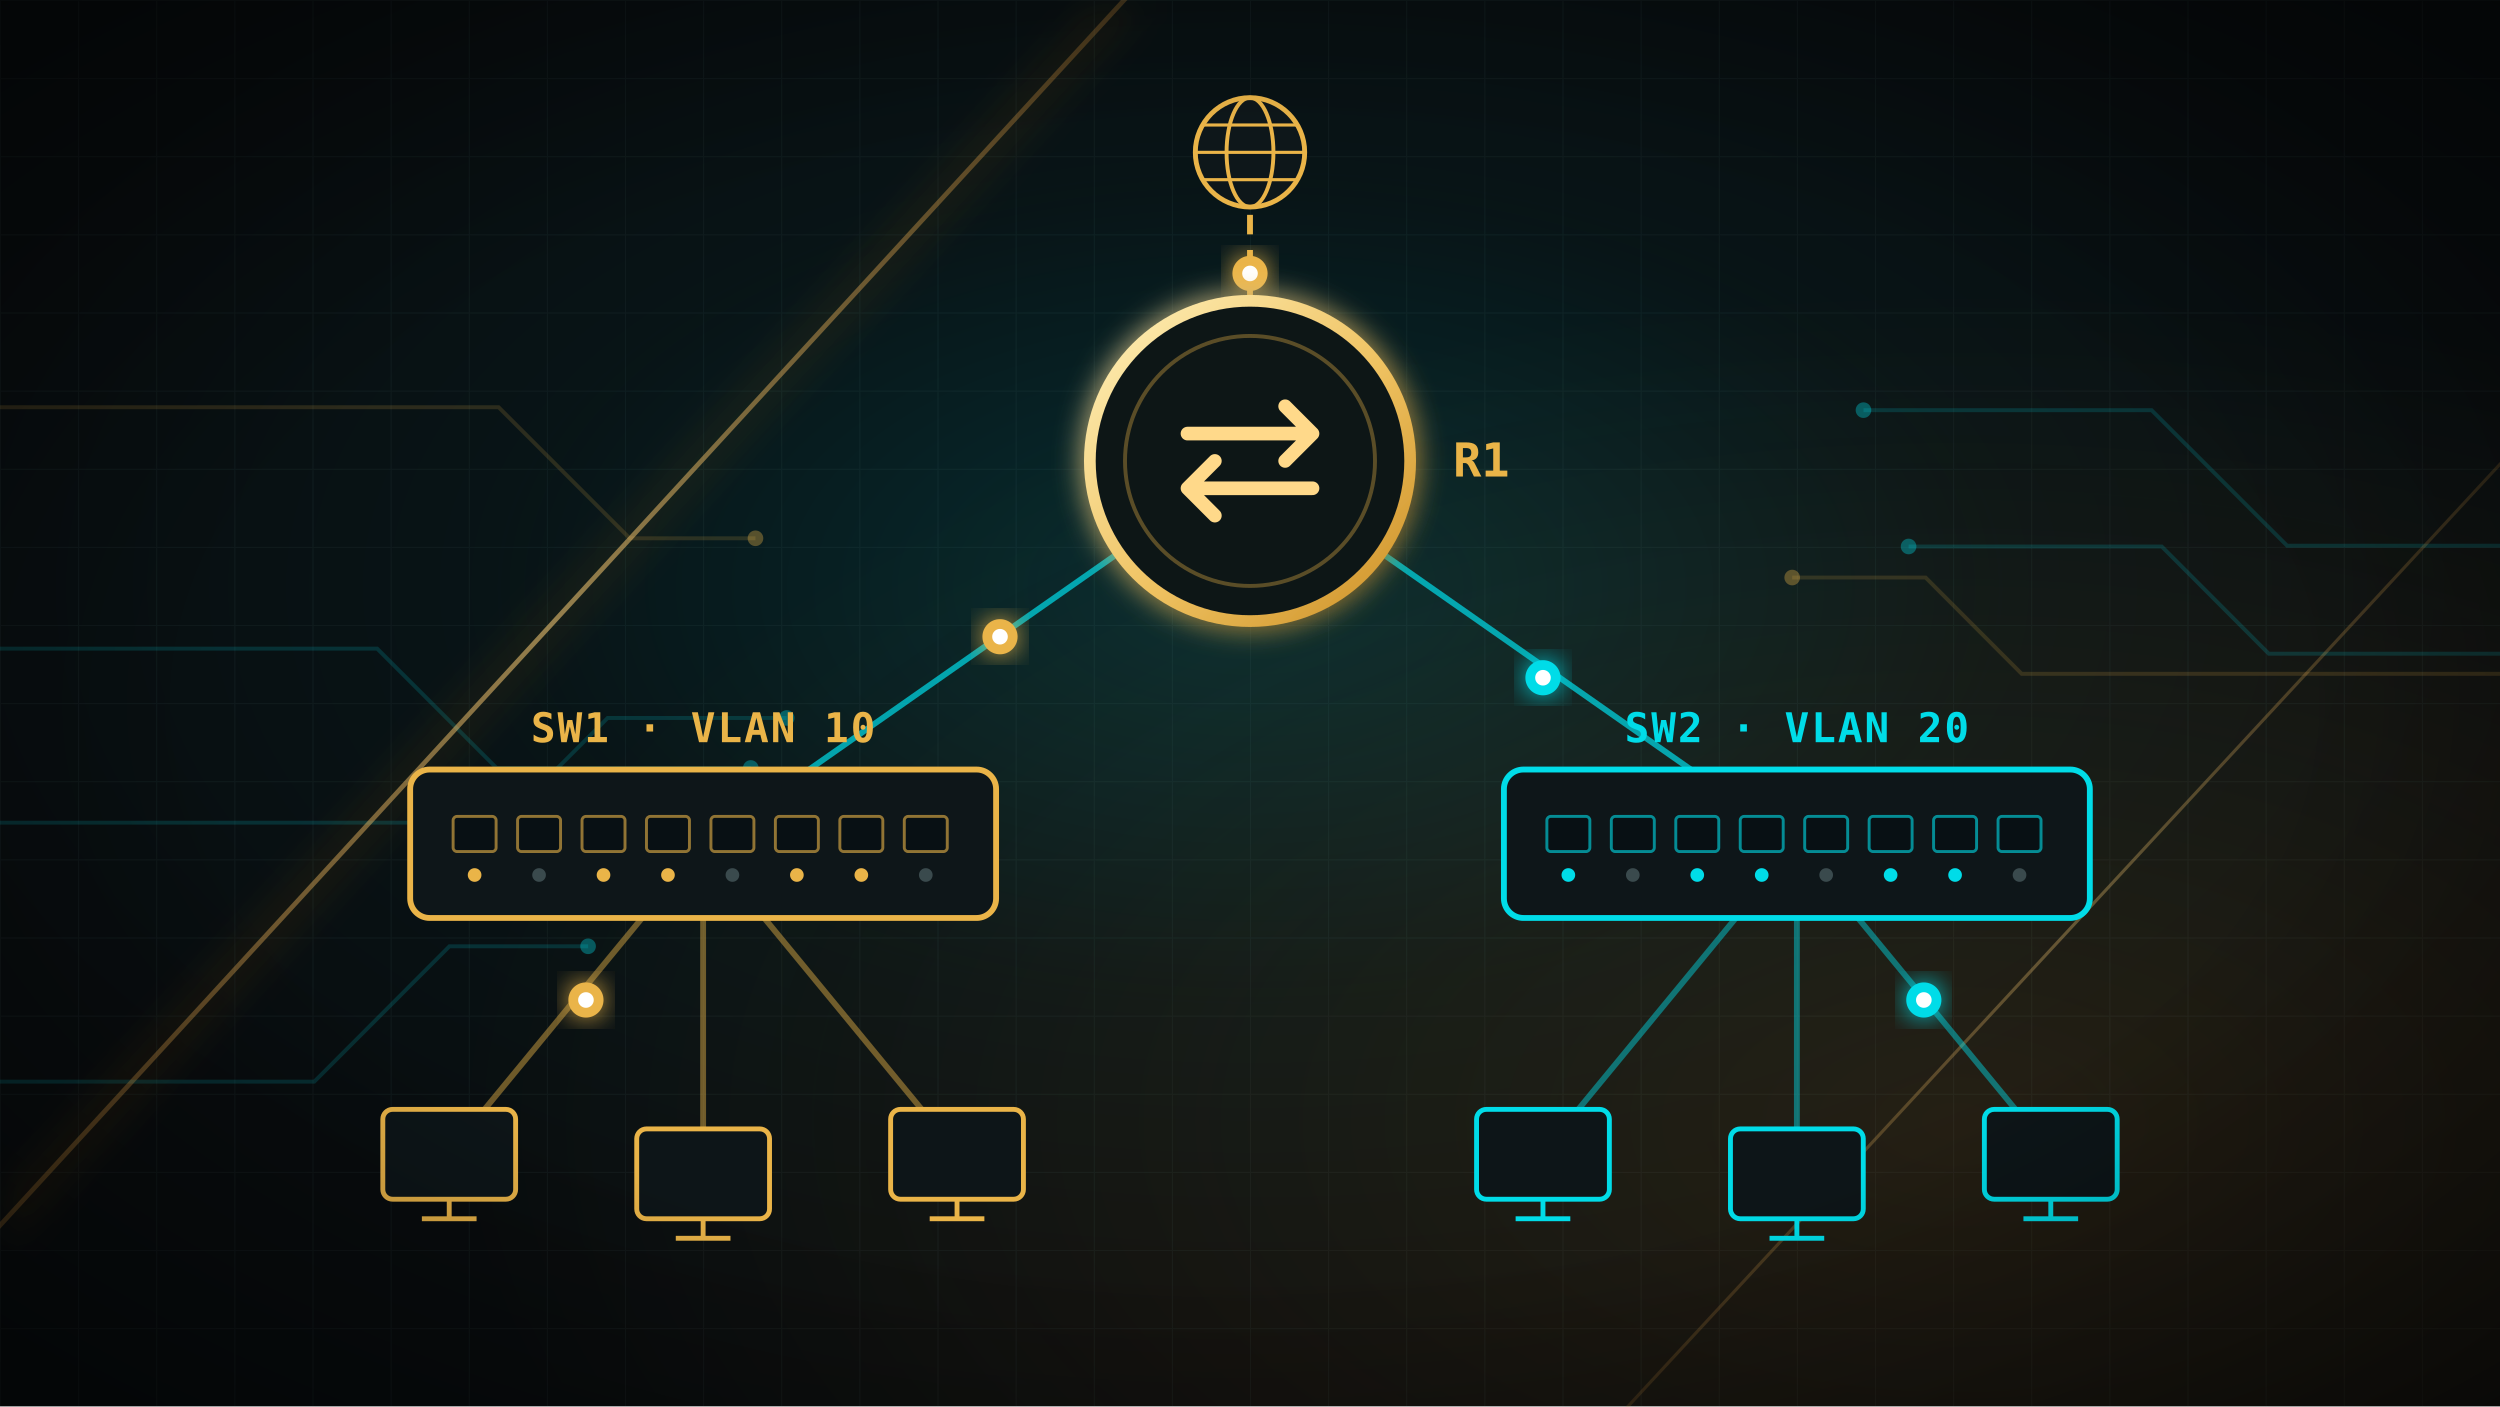
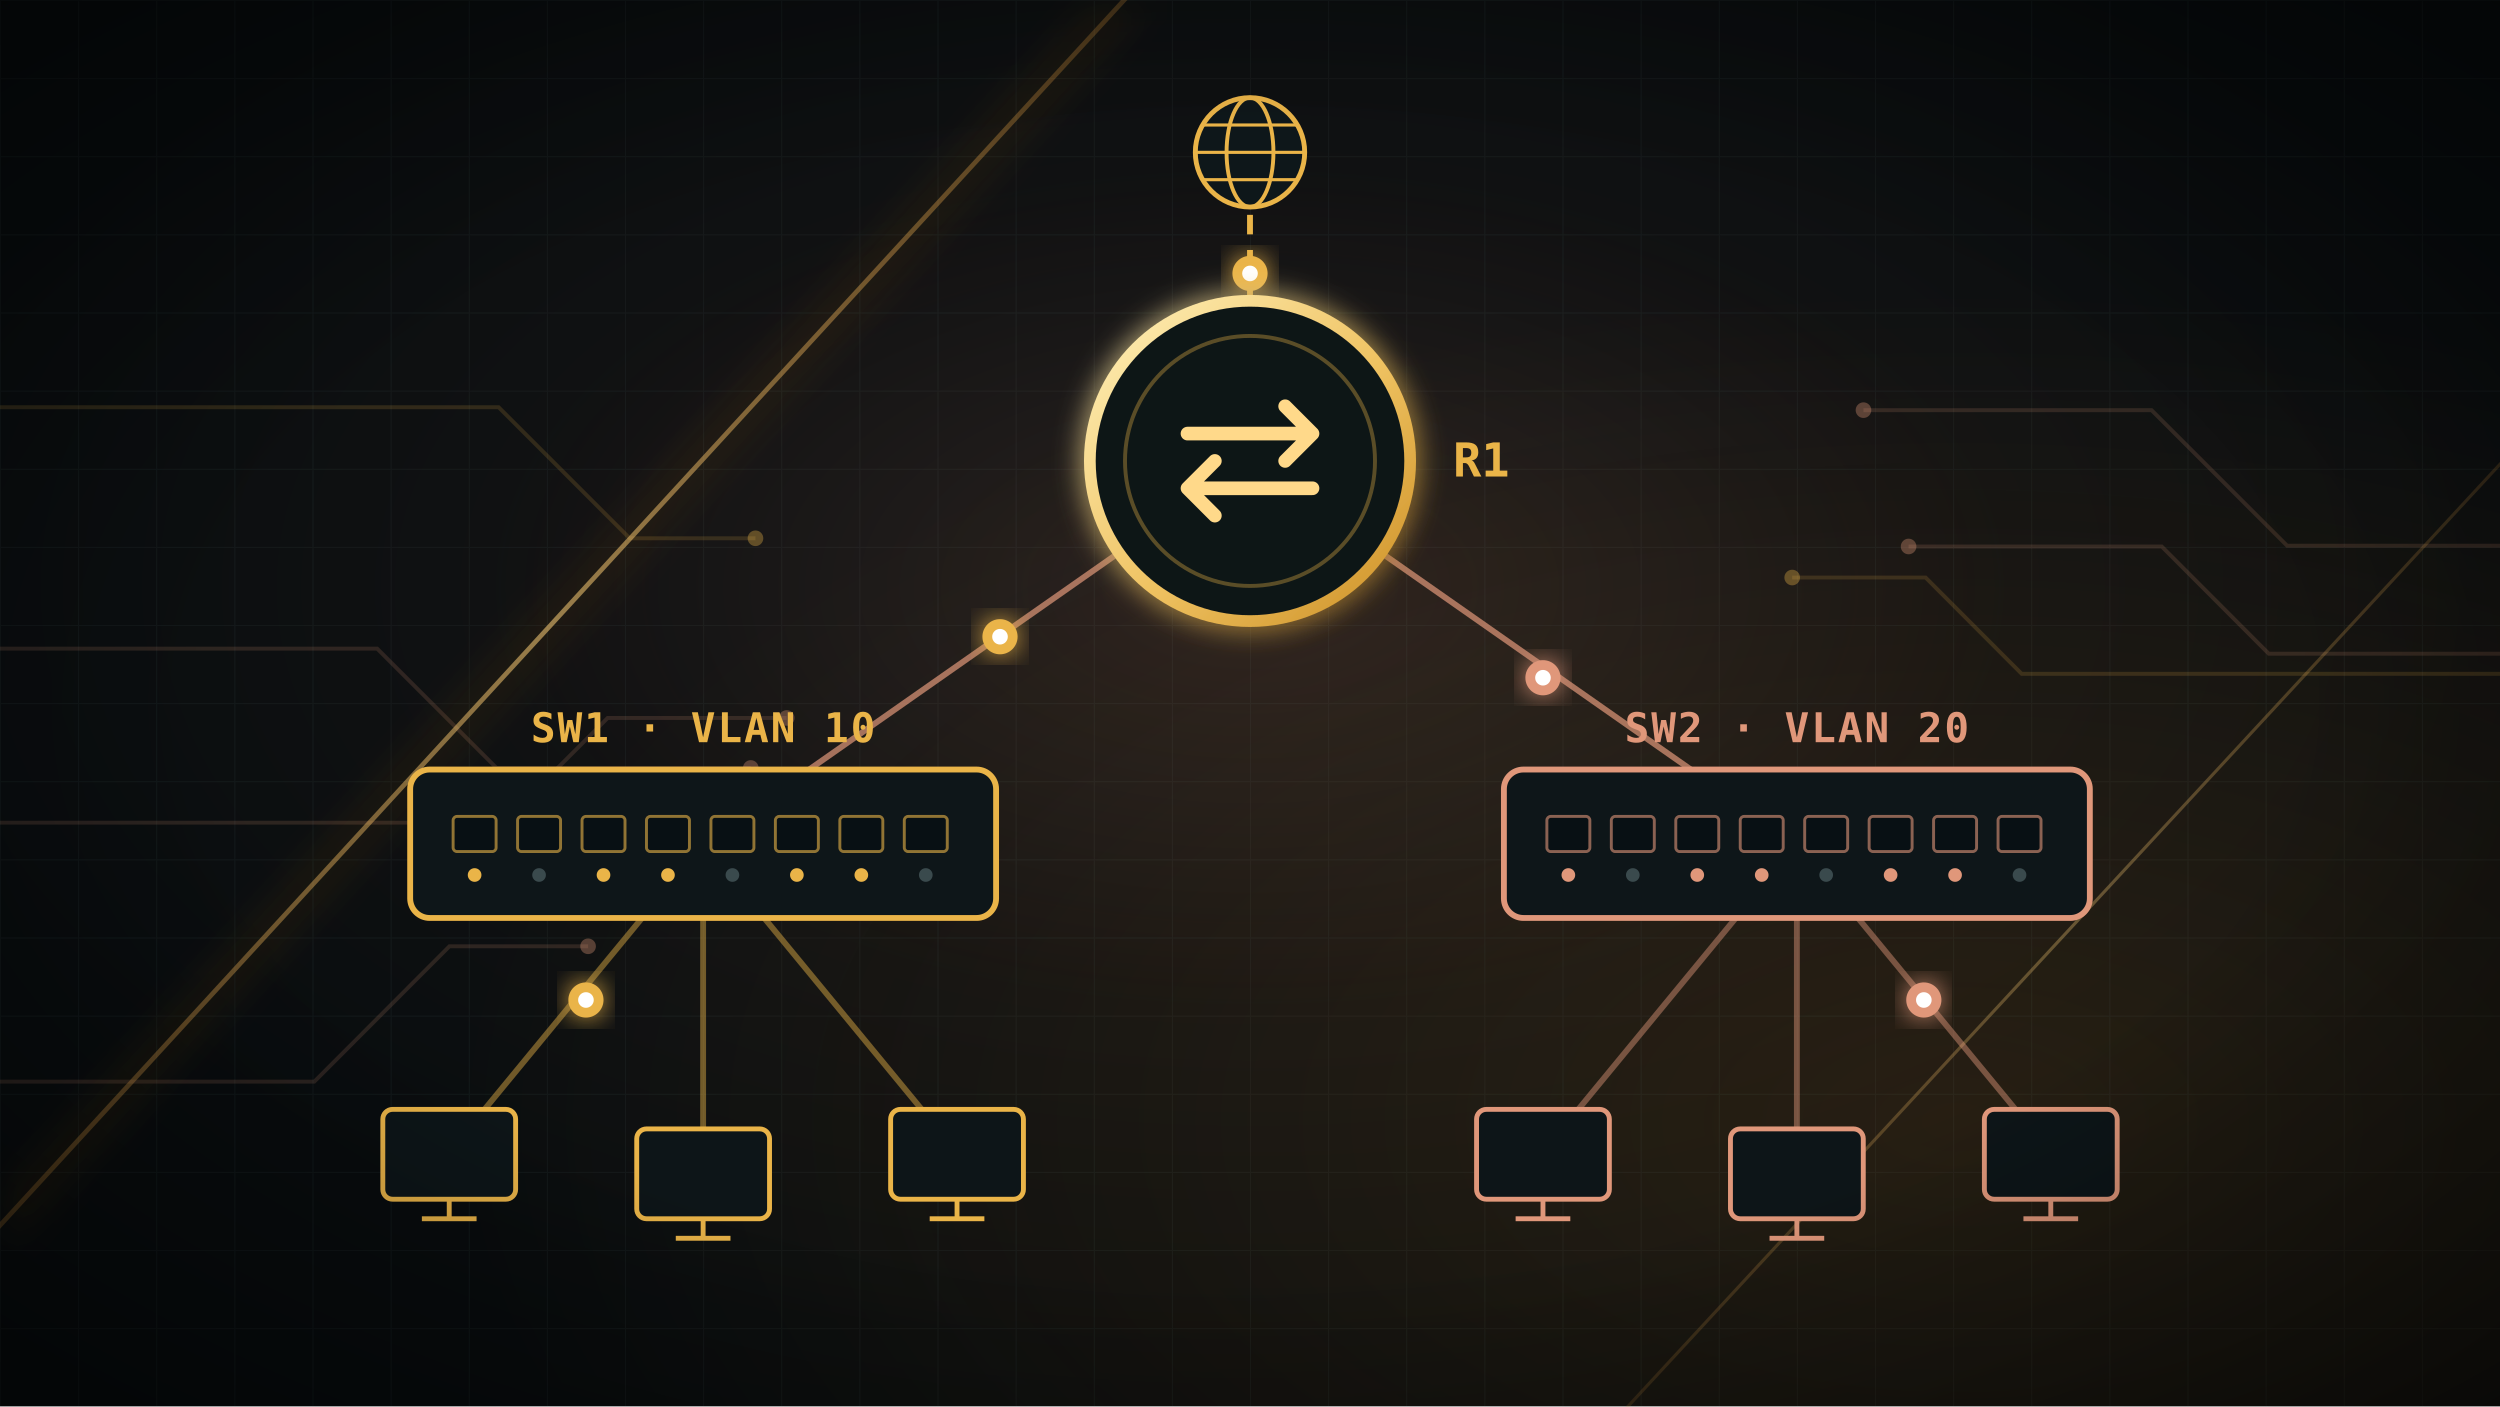
<svg xmlns="http://www.w3.org/2000/svg" width="1280" height="720" viewBox="0 0 1280 720">
  <defs>
    <radialGradient id="netzwerke-routing-glow" cx="0.5" cy="0.417" r=".55">
-       <stop offset="0" stop-color="#00dce8" stop-opacity=".16" />
-       <stop offset=".55" stop-color="#00dce8" stop-opacity=".035" />
-       <stop offset="1" stop-color="#00dce8" stop-opacity="0" />
+       <stop offset="0" stop-color="#e0977a" stop-opacity=".16" />
+       <stop offset=".55" stop-color="#e0977a" stop-opacity=".035" />
+       <stop offset="1" stop-color="#e0977a" stop-opacity="0" />
    </radialGradient>
    <radialGradient id="netzwerke-routing-warm" cx=".78" cy=".8" r=".6">
      <stop offset="0" stop-color="#f39a2b" stop-opacity=".12" />
      <stop offset="1" stop-color="#f39a2b" stop-opacity="0" />
    </radialGradient>
    <radialGradient id="netzwerke-routing-vignette" cx=".5" cy=".5" r=".75">
      <stop offset=".55" stop-color="#000" stop-opacity="0" />
      <stop offset="1" stop-color="#000" stop-opacity=".62" />
    </radialGradient>
    <linearGradient id="netzwerke-routing-gold" x1="0" y1="0" x2="1" y2="1">
      <stop offset="0" stop-color="#fff1bb" />
      <stop offset=".55" stop-color="#efc261" />
      <stop offset="1" stop-color="#cc8f25" />
    </linearGradient>
    <linearGradient id="netzwerke-routing-goldv" x1="0" y1="0" x2="0" y2="1">
      <stop offset="0" stop-color="#ffe4a1" />
      <stop offset="1" stop-color="#d79a2c" />
    </linearGradient>
    <linearGradient id="netzwerke-routing-ray" x1="0" y1="1" x2="1" y2="0">
      <stop offset="0" stop-color="#d88120" stop-opacity=".2" />
      <stop offset=".5" stop-color="#ffd27a" />
      <stop offset="1" stop-color="#ff9c29" stop-opacity=".15" />
    </linearGradient>
    <linearGradient id="netzwerke-routing-panel" x1="0" y1="0" x2="0" y2="1">
      <stop offset="0" stop-color="#16201f" />
      <stop offset="1" stop-color="#0c1215" />
    </linearGradient>
    <pattern id="netzwerke-routing-grid" width="40" height="40" patternUnits="userSpaceOnUse">
      <path d="M40 0H0V40" fill="none" stroke="#9fe9ef" stroke-opacity=".045" stroke-width="1" />
    </pattern>
    <filter id="netzwerke-routing-glowf" x="-30%" y="-30%" width="160%" height="160%">
      <feGaussianBlur stdDeviation="7" result="b" />
      <feMerge>
        <feMergeNode in="b" />
        <feMergeNode in="SourceGraphic" />
      </feMerge>
    </filter>
    <filter id="netzwerke-routing-soft" x="-20%" y="-20%" width="140%" height="140%">
      <feGaussianBlur stdDeviation="10" />
    </filter>
  </defs>
  <rect width="1280" height="720" fill="#080c0e" />
  <rect width="1280" height="720" fill="url(#netzwerke-routing-grid)" />
  <rect width="1280" height="720" fill="url(#netzwerke-routing-glow)" />
  <rect width="1280" height="720" fill="url(#netzwerke-routing-warm)" />
  <g>
    <path d="M-20 208.5 H255.3 L322.4 275.6 H386.8" stroke="#eab448" stroke-opacity=".16" stroke-width="2" fill="none" />
    <circle cx="386.8" cy="275.6" r="4" fill="#eab448" fill-opacity=".35" />
-     <path d="M1300 279.4 H1171 L1101.6 210 H954.1" stroke="#00dce8" stroke-opacity=".16" stroke-width="2" fill="none" />
-     <circle cx="954.1" cy="210" r="4" fill="#00dce8" fill-opacity=".35" />
-     <path d="M-20 332.1 H193.1 L254.2 393.2 H384.4" stroke="#00dce8" stroke-opacity=".16" stroke-width="2" fill="none" />
-     <circle cx="384.4" cy="393.2" r="4" fill="#00dce8" fill-opacity=".35" />
+     <path d="M1300 279.4 H1171 L1101.6 210 H954.1" stroke="#e0977a" stroke-opacity=".16" stroke-width="2" fill="none" />
+     <circle cx="954.1" cy="210" r="4" fill="#e0977a" fill-opacity=".35" />
+     <path d="M-20 332.1 H193.1 L254.2 393.2 H384.4" stroke="#e0977a" stroke-opacity=".16" stroke-width="2" fill="none" />
+     <circle cx="384.4" cy="393.2" r="4" fill="#e0977a" fill-opacity=".35" />
    <path d="M1300 345 H1035.1 L985.9 295.7 H917.6" stroke="#eab448" stroke-opacity=".16" stroke-width="2" fill="none" />
    <circle cx="917.6" cy="295.7" r="4" fill="#eab448" fill-opacity=".35" />
-     <path d="M-20 553.8 H160.9 L230.1 484.5 H301.1" stroke="#00dce8" stroke-opacity=".16" stroke-width="2" fill="none" />
-     <circle cx="301.1" cy="484.5" r="4" fill="#00dce8" fill-opacity=".35" />
-     <path d="M1300 334.7 H1161.6 L1106.8 279.8 H977.2" stroke="#00dce8" stroke-opacity=".16" stroke-width="2" fill="none" />
-     <circle cx="977.2" cy="279.8" r="4" fill="#00dce8" fill-opacity=".35" />
-     <path d="M-20 421.2 H257.5 L311.1 367.6 H402.8" stroke="#00dce8" stroke-opacity=".16" stroke-width="2" fill="none" />
-     <circle cx="402.8" cy="367.6" r="4" fill="#00dce8" fill-opacity=".35" />
+     <path d="M-20 553.8 H160.9 L230.1 484.5 H301.1" stroke="#e0977a" stroke-opacity=".16" stroke-width="2" fill="none" />
+     <circle cx="301.1" cy="484.5" r="4" fill="#e0977a" fill-opacity=".35" />
+     <path d="M1300 334.7 H1161.6 L1106.8 279.8 H977.2" stroke="#e0977a" stroke-opacity=".16" stroke-width="2" fill="none" />
+     <circle cx="977.2" cy="279.8" r="4" fill="#e0977a" fill-opacity=".35" />
+     <path d="M-20 421.2 H257.5 L311.1 367.6 H402.8" stroke="#e0977a" stroke-opacity=".16" stroke-width="2" fill="none" />
+     <circle cx="402.8" cy="367.6" r="4" fill="#e0977a" fill-opacity=".35" />
  </g>
  <g stroke-linecap="round" fill="none">
    <path d="M-140 780 L704 -140" stroke="#f39a2b" stroke-width="16" stroke-opacity=".08" filter="url(#netzwerke-routing-soft)" />
    <path d="M-140 780 L704 -140" stroke="url(#netzwerke-routing-ray)" stroke-width="2.4" stroke-opacity=".55" />
    <path d="M704 860 L1420 86.4" stroke="url(#netzwerke-routing-ray)" stroke-width="1.6" stroke-opacity=".32" />
  </g>
  <path d="M640 92 V156" stroke="#eab448" stroke-width="3" stroke-dasharray="10 8" />
  <circle cx="640" cy="78" r="28" fill="#0e171a" stroke="#eab448" stroke-width="2.5" />
  <ellipse cx="640" cy="78" rx="12" ry="28" fill="none" stroke="#eab448" stroke-width="2" />
  <path d="M612 78 H668 M616 64 H664 M616 92 H664" stroke="#eab448" stroke-width="1.6" />
-   <path d="M640 236 L360 432" stroke="#00dce8" stroke-opacity="0.7" stroke-width="3" />
-   <path d="M640 236 L920 432" stroke="#00dce8" stroke-opacity="0.7" stroke-width="3" />
+   <path d="M640 236 L360 432" stroke="#e0977a" stroke-opacity="0.7" stroke-width="3" />
+   <path d="M640 236 L920 432" stroke="#e0977a" stroke-opacity="0.7" stroke-width="3" />
  <path d="M360 432 L230 590" stroke="#eab448" stroke-opacity="0.45" stroke-width="3" />
  <path d="M360 432 L360 600" stroke="#eab448" stroke-opacity="0.45" stroke-width="3" />
  <path d="M360 432 L490 590" stroke="#eab448" stroke-opacity="0.45" stroke-width="3" />
-   <path d="M920 432 L790 590" stroke="#00dce8" stroke-opacity="0.45" stroke-width="3" />
-   <path d="M920 432 L920 600" stroke="#00dce8" stroke-opacity="0.45" stroke-width="3" />
-   <path d="M920 432 L1050 590" stroke="#00dce8" stroke-opacity="0.45" stroke-width="3" />
+   <path d="M920 432 L790 590" stroke="#e0977a" stroke-opacity="0.45" stroke-width="3" />
+   <path d="M920 432 L920 600" stroke="#e0977a" stroke-opacity="0.45" stroke-width="3" />
+   <path d="M920 432 L1050 590" stroke="#e0977a" stroke-opacity="0.45" stroke-width="3" />
  <circle cx="512" cy="326" r="9" fill="#eab448" filter="url(#netzwerke-routing-glowf)" />
  <circle cx="512" cy="326" r="4" fill="#fff" />
-   <circle cx="790" cy="347" r="9" fill="#00dce8" filter="url(#netzwerke-routing-glowf)" />
+   <circle cx="790" cy="347" r="9" fill="#e0977a" filter="url(#netzwerke-routing-glowf)" />
  <circle cx="790" cy="347" r="4" fill="#fff" />
  <circle cx="300" cy="512" r="9" fill="#eab448" filter="url(#netzwerke-routing-glowf)" />
  <circle cx="300" cy="512" r="4" fill="#fff" />
-   <circle cx="985" cy="512" r="9" fill="#00dce8" filter="url(#netzwerke-routing-glowf)" />
+   <circle cx="985" cy="512" r="9" fill="#e0977a" filter="url(#netzwerke-routing-glowf)" />
  <circle cx="985" cy="512" r="4" fill="#fff" />
  <circle cx="640" cy="140" r="9" fill="#eab448" filter="url(#netzwerke-routing-glowf)" />
  <circle cx="640" cy="140" r="4" fill="#fff" />
  <g filter="url(#netzwerke-routing-glowf)">
    <circle cx="640" cy="236" r="82" fill="#0f1719" stroke="url(#netzwerke-routing-gold)" stroke-width="6" />
  </g>
  <circle cx="640" cy="236" r="64" fill="none" stroke="#eab448" stroke-opacity=".35" stroke-width="2" />
  <g stroke="#ffd98a" stroke-width="7" stroke-linecap="round" stroke-linejoin="round" fill="none">
    <path d="M608 222 H672 M658 208 L672 222 L658 236" />
    <path d="M672 250 H608 M622 236 L608 250 L622 264" />
  </g>
  <text x="744" y="244" font-family="'JetBrains Mono','DejaVu Sans Mono',monospace" font-size="24" font-weight="800" fill="#eab448">R1</text>
  <rect x="210" y="394" width="300" height="76" rx="10" fill="#0e1619" stroke="#eab448" stroke-width="3" />
  <rect x="232" y="418" width="22" height="18" rx="2" fill="#081014" stroke="#eab448" stroke-opacity=".6" stroke-width="1.5" />
  <circle cx="243" cy="448" r="3.5" fill="#eab448" />
  <rect x="265" y="418" width="22" height="18" rx="2" fill="#081014" stroke="#eab448" stroke-opacity=".6" stroke-width="1.5" />
  <circle cx="276" cy="448" r="3.5" fill="#3a4a4d" />
  <rect x="298" y="418" width="22" height="18" rx="2" fill="#081014" stroke="#eab448" stroke-opacity=".6" stroke-width="1.5" />
  <circle cx="309" cy="448" r="3.5" fill="#eab448" />
  <rect x="331" y="418" width="22" height="18" rx="2" fill="#081014" stroke="#eab448" stroke-opacity=".6" stroke-width="1.5" />
  <circle cx="342" cy="448" r="3.5" fill="#eab448" />
  <rect x="364" y="418" width="22" height="18" rx="2" fill="#081014" stroke="#eab448" stroke-opacity=".6" stroke-width="1.5" />
  <circle cx="375" cy="448" r="3.5" fill="#3a4a4d" />
  <rect x="397" y="418" width="22" height="18" rx="2" fill="#081014" stroke="#eab448" stroke-opacity=".6" stroke-width="1.5" />
  <circle cx="408" cy="448" r="3.5" fill="#eab448" />
  <rect x="430" y="418" width="22" height="18" rx="2" fill="#081014" stroke="#eab448" stroke-opacity=".6" stroke-width="1.5" />
  <circle cx="441" cy="448" r="3.5" fill="#eab448" />
  <rect x="463" y="418" width="22" height="18" rx="2" fill="#081014" stroke="#eab448" stroke-opacity=".6" stroke-width="1.5" />
  <circle cx="474" cy="448" r="3.5" fill="#3a4a4d" />
  <text x="360" y="380" text-anchor="middle" font-family="'JetBrains Mono','DejaVu Sans Mono',monospace" font-size="21" font-weight="800" letter-spacing="1" fill="#eab448">SW1 · VLAN 10</text>
-   <rect x="770" y="394" width="300" height="76" rx="10" fill="#0e1619" stroke="#00dce8" stroke-width="3" />
-   <rect x="792" y="418" width="22" height="18" rx="2" fill="#081014" stroke="#00dce8" stroke-opacity=".6" stroke-width="1.5" />
-   <circle cx="803" cy="448" r="3.5" fill="#00dce8" />
-   <rect x="825" y="418" width="22" height="18" rx="2" fill="#081014" stroke="#00dce8" stroke-opacity=".6" stroke-width="1.5" />
+   <rect x="770" y="394" width="300" height="76" rx="10" fill="#0e1619" stroke="#e0977a" stroke-width="3" />
+   <rect x="792" y="418" width="22" height="18" rx="2" fill="#081014" stroke="#e0977a" stroke-opacity=".6" stroke-width="1.5" />
+   <circle cx="803" cy="448" r="3.5" fill="#e0977a" />
+   <rect x="825" y="418" width="22" height="18" rx="2" fill="#081014" stroke="#e0977a" stroke-opacity=".6" stroke-width="1.5" />
  <circle cx="836" cy="448" r="3.5" fill="#3a4a4d" />
-   <rect x="858" y="418" width="22" height="18" rx="2" fill="#081014" stroke="#00dce8" stroke-opacity=".6" stroke-width="1.5" />
-   <circle cx="869" cy="448" r="3.5" fill="#00dce8" />
-   <rect x="891" y="418" width="22" height="18" rx="2" fill="#081014" stroke="#00dce8" stroke-opacity=".6" stroke-width="1.5" />
-   <circle cx="902" cy="448" r="3.5" fill="#00dce8" />
-   <rect x="924" y="418" width="22" height="18" rx="2" fill="#081014" stroke="#00dce8" stroke-opacity=".6" stroke-width="1.5" />
+   <rect x="858" y="418" width="22" height="18" rx="2" fill="#081014" stroke="#e0977a" stroke-opacity=".6" stroke-width="1.5" />
+   <circle cx="869" cy="448" r="3.5" fill="#e0977a" />
+   <rect x="891" y="418" width="22" height="18" rx="2" fill="#081014" stroke="#e0977a" stroke-opacity=".6" stroke-width="1.5" />
+   <circle cx="902" cy="448" r="3.5" fill="#e0977a" />
+   <rect x="924" y="418" width="22" height="18" rx="2" fill="#081014" stroke="#e0977a" stroke-opacity=".6" stroke-width="1.5" />
  <circle cx="935" cy="448" r="3.5" fill="#3a4a4d" />
-   <rect x="957" y="418" width="22" height="18" rx="2" fill="#081014" stroke="#00dce8" stroke-opacity=".6" stroke-width="1.5" />
-   <circle cx="968" cy="448" r="3.5" fill="#00dce8" />
-   <rect x="990" y="418" width="22" height="18" rx="2" fill="#081014" stroke="#00dce8" stroke-opacity=".6" stroke-width="1.5" />
-   <circle cx="1001" cy="448" r="3.5" fill="#00dce8" />
-   <rect x="1023" y="418" width="22" height="18" rx="2" fill="#081014" stroke="#00dce8" stroke-opacity=".6" stroke-width="1.5" />
+   <rect x="957" y="418" width="22" height="18" rx="2" fill="#081014" stroke="#e0977a" stroke-opacity=".6" stroke-width="1.5" />
+   <circle cx="968" cy="448" r="3.5" fill="#e0977a" />
+   <rect x="990" y="418" width="22" height="18" rx="2" fill="#081014" stroke="#e0977a" stroke-opacity=".6" stroke-width="1.5" />
+   <circle cx="1001" cy="448" r="3.5" fill="#e0977a" />
+   <rect x="1023" y="418" width="22" height="18" rx="2" fill="#081014" stroke="#e0977a" stroke-opacity=".6" stroke-width="1.5" />
  <circle cx="1034" cy="448" r="3.5" fill="#3a4a4d" />
-   <text x="920" y="380" text-anchor="middle" font-family="'JetBrains Mono','DejaVu Sans Mono',monospace" font-size="21" font-weight="800" letter-spacing="1" fill="#00dce8">SW2 · VLAN 20</text>
+   <text x="920" y="380" text-anchor="middle" font-family="'JetBrains Mono','DejaVu Sans Mono',monospace" font-size="21" font-weight="800" letter-spacing="1" fill="#e0977a">SW2 · VLAN 20</text>
  <rect x="196" y="568" width="68" height="46" rx="5" fill="#0d1518" stroke="#eab448" stroke-width="2.5" />
  <path d="M216 624 H244 M230 614 V624" stroke="#eab448" stroke-width="2.5" />
  <rect x="326" y="578" width="68" height="46" rx="5" fill="#0d1518" stroke="#eab448" stroke-width="2.5" />
  <path d="M346 634 H374 M360 624 V634" stroke="#eab448" stroke-width="2.5" />
  <rect x="456" y="568" width="68" height="46" rx="5" fill="#0d1518" stroke="#eab448" stroke-width="2.5" />
  <path d="M476 624 H504 M490 614 V624" stroke="#eab448" stroke-width="2.5" />
-   <rect x="756" y="568" width="68" height="46" rx="5" fill="#0d1518" stroke="#00dce8" stroke-width="2.5" />
-   <path d="M776 624 H804 M790 614 V624" stroke="#00dce8" stroke-width="2.5" />
-   <rect x="886" y="578" width="68" height="46" rx="5" fill="#0d1518" stroke="#00dce8" stroke-width="2.5" />
-   <path d="M906 634 H934 M920 624 V634" stroke="#00dce8" stroke-width="2.5" />
-   <rect x="1016" y="568" width="68" height="46" rx="5" fill="#0d1518" stroke="#00dce8" stroke-width="2.5" />
-   <path d="M1036 624 H1064 M1050 614 V624" stroke="#00dce8" stroke-width="2.5" />
+   <rect x="756" y="568" width="68" height="46" rx="5" fill="#0d1518" stroke="#e0977a" stroke-width="2.5" />
+   <path d="M776 624 H804 M790 614 V624" stroke="#e0977a" stroke-width="2.5" />
+   <rect x="886" y="578" width="68" height="46" rx="5" fill="#0d1518" stroke="#e0977a" stroke-width="2.5" />
+   <path d="M906 634 H934 M920 624 V634" stroke="#e0977a" stroke-width="2.5" />
+   <rect x="1016" y="568" width="68" height="46" rx="5" fill="#0d1518" stroke="#e0977a" stroke-width="2.5" />
+   <path d="M1036 624 H1064 M1050 614 V624" stroke="#e0977a" stroke-width="2.5" />
  <rect width="1280" height="720" fill="url(#netzwerke-routing-vignette)" pointer-events="none" />
</svg>
